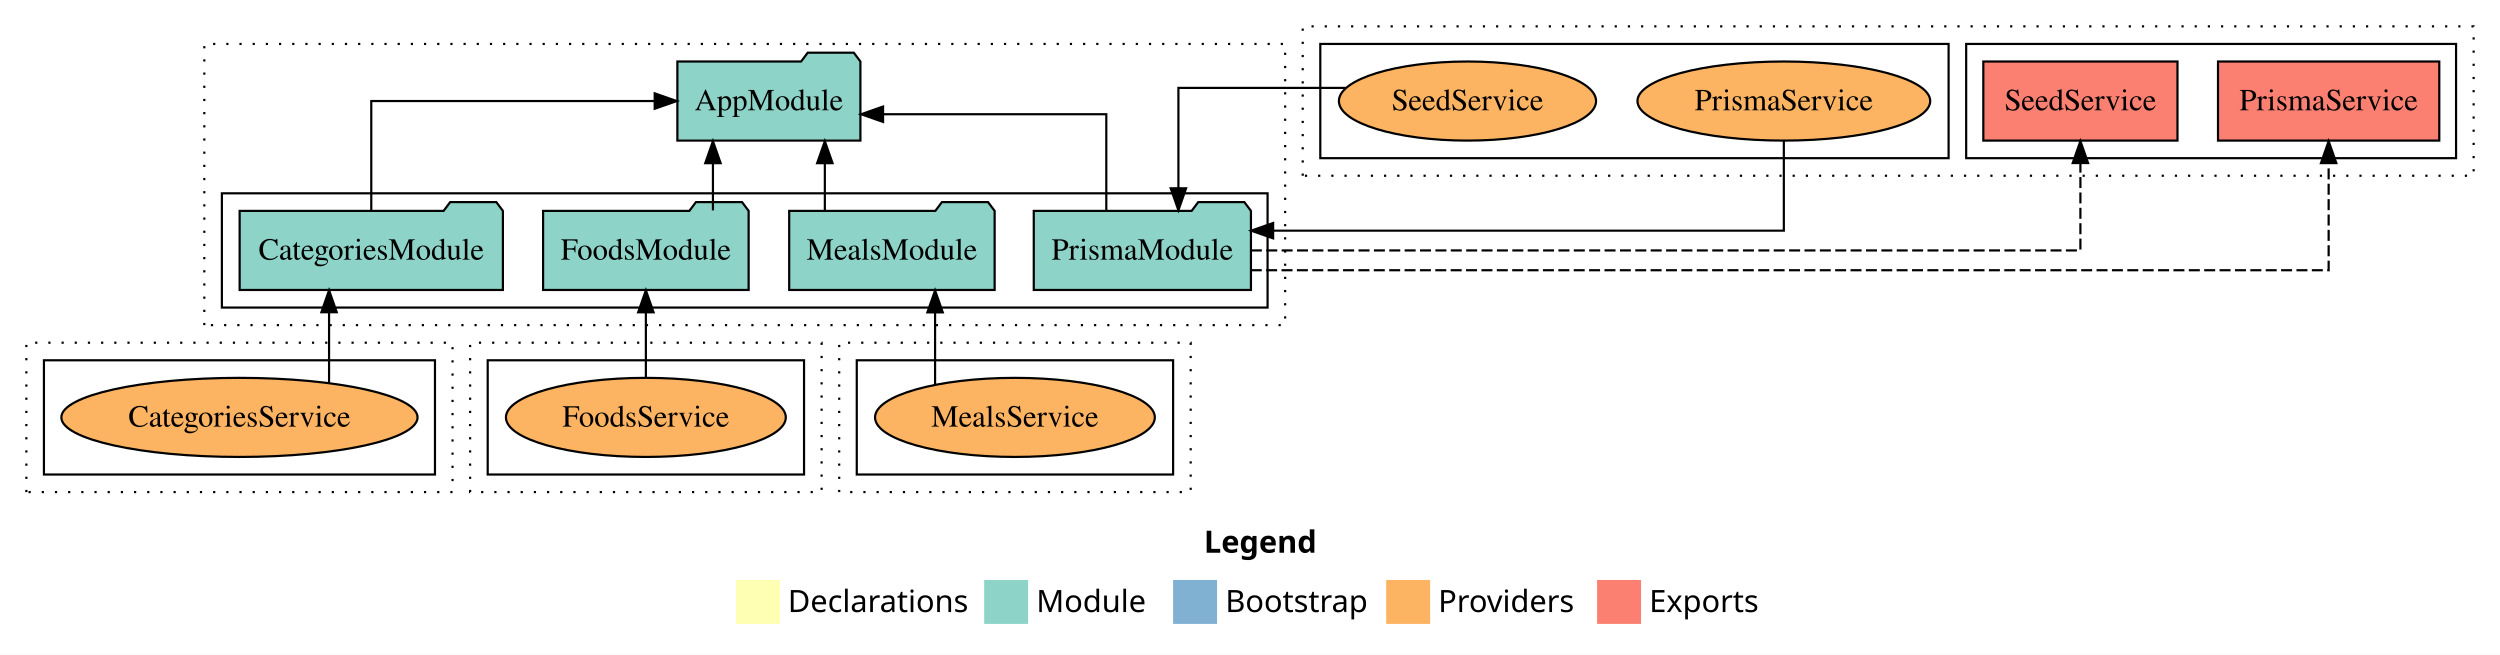
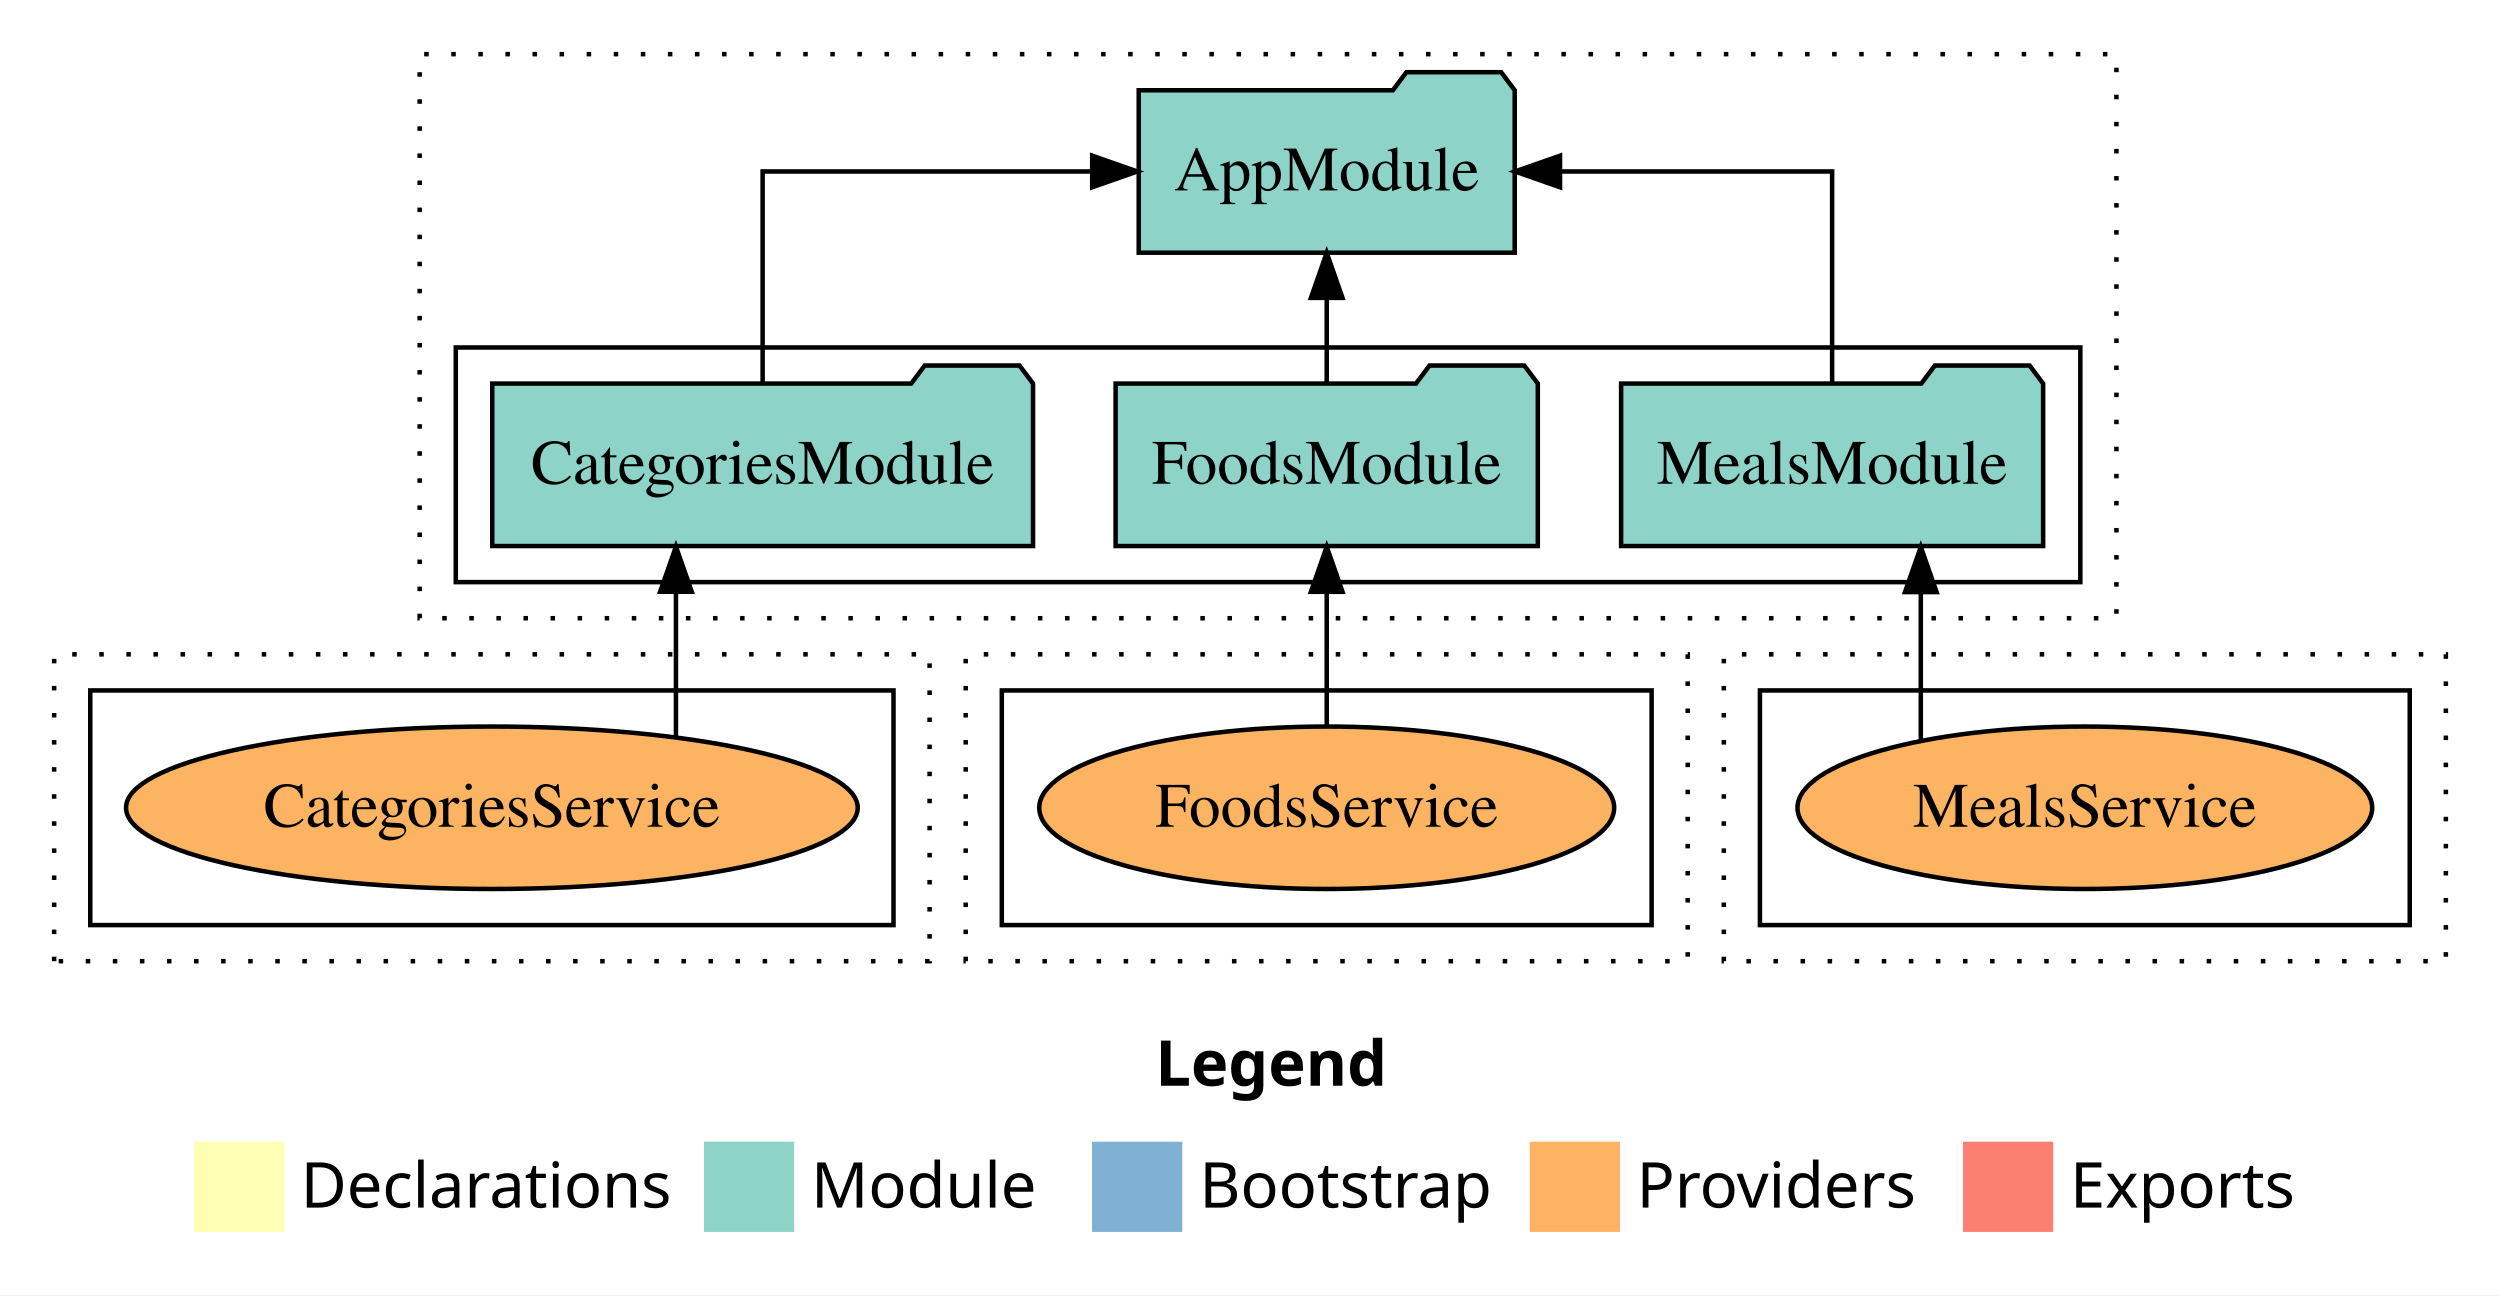
- <svg xmlns="http://www.w3.org/2000/svg" width="1138pt" height="298pt" viewBox="0.00 0.00 1138.00 298.00">
-   <g id="graph0" class="graph" transform="scale(1 1) rotate(0) translate(4 294)">
-     <polygon fill="white" stroke="transparent" points="-4,4 -4,-294 1134,-294 1134,4 -4,4" />
-     <text text-anchor="start" x="544.01" y="-42.4" font-family="Times-12" font-weight="bold" font-size="14.00">Legend</text>
-     <polygon fill="#ffffb3" stroke="transparent" points="331,-10 331,-30 351,-30 351,-10 331,-10" />
-     <text text-anchor="start" x="354.63" y="-15.4" font-family="Times-12" font-size="14.00">  Declarations</text>
-     <polygon fill="#8dd3c7" stroke="transparent" points="444,-10 444,-30 464,-30 464,-10 444,-10" />
-     <text text-anchor="start" x="467.73" y="-15.4" font-family="Times-12" font-size="14.00">  Module</text>
-     <polygon fill="#80b1d3" stroke="transparent" points="530,-10 530,-30 550,-30 550,-10 530,-10" />
-     <text text-anchor="start" x="553.78" y="-15.4" font-family="Times-12" font-size="14.00">  Bootstrap</text>
-     <polygon fill="#fdb462" stroke="transparent" points="627,-10 627,-30 647,-30 647,-10 627,-10" />
-     <text text-anchor="start" x="650.67" y="-15.4" font-family="Times-12" font-size="14.00">  Providers</text>
-     <polygon fill="#fb8072" stroke="transparent" points="723,-10 723,-30 743,-30 743,-10 723,-10" />
-     <text text-anchor="start" x="746.73" y="-15.4" font-family="Times-12" font-size="14.00">  Exports</text>
+ <svg xmlns="http://www.w3.org/2000/svg" width="554pt" height="287pt" viewBox="0.00 0.00 554.00 287.00">
+   <g id="graph0" class="graph" transform="scale(1 1) rotate(0) translate(4 283)">
+     <polygon fill="white" stroke="transparent" points="-4,4 -4,-283 550,-283 550,4 -4,4" />
+     <text text-anchor="start" x="252.01" y="-42.4" font-family="Times-12" font-weight="bold" font-size="14.00">Legend</text>
+     <polygon fill="#ffffb3" stroke="transparent" points="39,-10 39,-30 59,-30 59,-10 39,-10" />
+     <text text-anchor="start" x="62.63" y="-15.4" font-family="Times-12" font-size="14.00">  Declarations</text>
+     <polygon fill="#8dd3c7" stroke="transparent" points="152,-10 152,-30 172,-30 172,-10 152,-10" />
+     <text text-anchor="start" x="175.73" y="-15.4" font-family="Times-12" font-size="14.00">  Module</text>
+     <polygon fill="#80b1d3" stroke="transparent" points="238,-10 238,-30 258,-30 258,-10 238,-10" />
+     <text text-anchor="start" x="261.78" y="-15.4" font-family="Times-12" font-size="14.00">  Bootstrap</text>
+     <polygon fill="#fdb462" stroke="transparent" points="335,-10 335,-30 355,-30 355,-10 335,-10" />
+     <text text-anchor="start" x="358.67" y="-15.4" font-family="Times-12" font-size="14.00">  Providers</text>
+     <polygon fill="#fb8072" stroke="transparent" points="431,-10 431,-30 451,-30 451,-10 431,-10" />
+     <text text-anchor="start" x="454.73" y="-15.4" font-family="Times-12" font-size="14.00">  Exports</text>
    <g id="clust1" class="cluster">
-       <polygon fill="none" stroke="black" stroke-dasharray="1,5" points="89,-146 89,-274 581,-274 581,-146 89,-146" />
+       <polygon fill="none" stroke="black" stroke-dasharray="1,5" points="89,-146 89,-271 465,-271 465,-146 89,-146" />
    </g>
    <g id="clust3" class="cluster">
-       <polygon fill="none" stroke="black" points="97,-154 97,-206 573,-206 573,-154 97,-154" />
+       <polygon fill="none" stroke="black" points="97,-154 97,-206 457,-206 457,-154 97,-154" />
    </g>
    <g id="clust7" class="cluster">
      <polygon fill="none" stroke="black" stroke-dasharray="1,5" points="8,-70 8,-138 202,-138 202,-70 8,-70" />
    </g>
    <g id="clust12" class="cluster">
      <polygon fill="none" stroke="black" points="16,-78 16,-130 194,-130 194,-78 16,-78" />
    </g>
    <g id="clust13" class="cluster">
      <polygon fill="none" stroke="black" stroke-dasharray="1,5" points="210,-70 210,-138 370,-138 370,-70 210,-70" />
    </g>
    <g id="clust18" class="cluster">
      <polygon fill="none" stroke="black" points="218,-78 218,-130 362,-130 362,-78 218,-78" />
    </g>
    <g id="clust19" class="cluster">
      <polygon fill="none" stroke="black" stroke-dasharray="1,5" points="378,-70 378,-138 538,-138 538,-70 378,-70" />
    </g>
    <g id="clust24" class="cluster">
      <polygon fill="none" stroke="black" points="386,-78 386,-130 530,-130 530,-78 386,-78" />
    </g>
-     <g id="clust25" class="cluster">
-       <polygon fill="none" stroke="black" stroke-dasharray="1,5" points="589,-214 589,-282 1122,-282 1122,-214 589,-214" />
-     </g>
-     <g id="clust28" class="cluster">
-       <polygon fill="none" stroke="black" points="891,-222 891,-274 1114,-274 1114,-222 891,-222" />
-     </g>
-     <g id="clust30" class="cluster">
-       <polygon fill="none" stroke="black" points="597,-222 597,-274 883,-274 883,-222 597,-222" />
-     </g>
    <g id="node1" class="node">
      <polygon fill="#8dd3c7" stroke="black" points="224.92,-198 221.92,-202 200.92,-202 197.92,-198 105.08,-198 105.08,-162 224.92,-162 224.92,-198" />
      <text text-anchor="middle" x="165" y="-175.8" font-family="Times,serif" font-size="14.00">CategoriesModule</text>
    </g>
-     <g id="node5" class="node">
-       <polygon fill="#8dd3c7" stroke="black" points="387.66,-266 384.66,-270 363.66,-270 360.66,-266 304.34,-266 304.34,-230 387.66,-230 387.66,-266" />
-       <text text-anchor="middle" x="346" y="-243.8" font-family="Times,serif" font-size="14.00">AppModule</text>
+     <g id="node4" class="node">
+       <polygon fill="#8dd3c7" stroke="black" points="331.66,-263 328.66,-267 307.66,-267 304.66,-263 248.34,-263 248.34,-227 331.66,-227 331.66,-263" />
+       <text text-anchor="middle" x="290" y="-240.8" font-family="Times,serif" font-size="14.00">AppModule</text>
    </g>
    <g id="edge1" class="edge">
-       <path fill="none" stroke="black" d="M165,-198.22C165,-218.37 165,-248 165,-248 165,-248 294.02,-248 294.02,-248" />
-       <polygon fill="black" stroke="black" points="294.02,-251.5 304.02,-248 294.02,-244.5 294.02,-251.5" />
+       <path fill="none" stroke="black" d="M165,-198.11C165,-217.34 165,-245 165,-245 165,-245 238.03,-245 238.03,-245" />
+       <polygon fill="black" stroke="black" points="238.03,-248.5 248.03,-245 238.03,-241.5 238.03,-248.5" />
    </g>
    <g id="node2" class="node">
      <polygon fill="#8dd3c7" stroke="black" points="336.78,-198 333.78,-202 312.78,-202 309.78,-198 243.22,-198 243.22,-162 336.78,-162 336.78,-198" />
      <text text-anchor="middle" x="290" y="-175.8" font-family="Times,serif" font-size="14.00">FoodsModule</text>
    </g>
    <g id="edge2" class="edge">
-       <path fill="none" stroke="black" d="M320.53,-198.22C320.53,-198.22 320.53,-219.73 320.53,-219.73" />
-       <polygon fill="black" stroke="black" points="317.03,-219.73 320.53,-229.73 324.03,-219.73 317.03,-219.73" />
+       <path fill="none" stroke="black" d="M290,-198.11C290,-198.11 290,-216.99 290,-216.99" />
+       <polygon fill="black" stroke="black" points="286.5,-216.99 290,-226.99 293.5,-216.99 286.5,-216.99" />
    </g>
    <g id="node3" class="node">
      <polygon fill="#8dd3c7" stroke="black" points="448.76,-198 445.76,-202 424.76,-202 421.76,-198 355.24,-198 355.24,-162 448.76,-162 448.76,-198" />
      <text text-anchor="middle" x="402" y="-175.8" font-family="Times,serif" font-size="14.00">MealsModule</text>
    </g>
    <g id="edge3" class="edge">
-       <path fill="none" stroke="black" d="M371.47,-198.22C371.47,-198.22 371.47,-219.73 371.47,-219.73" />
-       <polygon fill="black" stroke="black" points="367.97,-219.73 371.47,-229.73 374.97,-219.73 367.97,-219.73" />
+       <path fill="none" stroke="black" d="M402,-198.11C402,-217.34 402,-245 402,-245 402,-245 341.7,-245 341.7,-245" />
+       <polygon fill="black" stroke="black" points="341.7,-241.5 331.7,-245 341.7,-248.5 341.7,-241.5" />
    </g>
-     <g id="node4" class="node">
-       <polygon fill="#8dd3c7" stroke="black" points="565.43,-198 562.43,-202 541.43,-202 538.43,-198 466.57,-198 466.57,-162 565.43,-162 565.43,-198" />
-       <text text-anchor="middle" x="516" y="-175.8" font-family="Times,serif" font-size="14.00">PrismaModule</text>
-     </g>
-     <g id="edge4" class="edge">
-       <path fill="none" stroke="black" d="M499.59,-198.27C499.59,-216.56 499.59,-242 499.59,-242 499.59,-242 397.97,-242 397.97,-242" />
-       <polygon fill="black" stroke="black" points="397.97,-238.5 387.97,-242 397.97,-245.5 397.97,-238.5" />
-     </g>
-     <g id="node9" class="node">
-       <polygon fill="#fb8072" stroke="black" points="1106.36,-266 1005.64,-266 1005.64,-230 1106.36,-230 1106.36,-266" />
-       <text text-anchor="middle" x="1056" y="-243.8" font-family="Times,serif" font-size="14.00">PrismaService </text>
-     </g>
-     <g id="edge8" class="edge">
-       <path fill="none" stroke="black" stroke-dasharray="5,2" d="M565.35,-171C698.66,-171 1056,-171 1056,-171 1056,-171 1056,-219.75 1056,-219.75" />
-       <polygon fill="black" stroke="black" points="1052.5,-219.75 1056,-229.75 1059.5,-219.75 1052.5,-219.75" />
-     </g>
-     <g id="node10" class="node">
-       <polygon fill="#fb8072" stroke="black" points="987.19,-266 898.81,-266 898.81,-230 987.19,-230 987.19,-266" />
-       <text text-anchor="middle" x="943" y="-243.8" font-family="Times,serif" font-size="14.00">SeedService </text>
-     </g>
-     <g id="edge9" class="edge">
-       <path fill="none" stroke="black" stroke-dasharray="5,2" d="M565.4,-180C677.8,-180 943,-180 943,-180 943,-180 943,-219.78 943,-219.78" />
-       <polygon fill="black" stroke="black" points="939.5,-219.78 943,-229.78 946.5,-219.78 939.5,-219.78" />
-     </g>
-     <g id="node6" class="node">
+     <g id="node5" class="node">
      <ellipse fill="#fdb462" stroke="black" cx="105" cy="-104" rx="81.07" ry="18" />
      <text text-anchor="middle" x="105" y="-99.8" font-family="Times,serif" font-size="14.00">CategoriesService</text>
    </g>
-     <g id="edge5" class="edge">
+     <g id="edge4" class="edge">
      <path fill="none" stroke="black" d="M145.79,-119.75C145.79,-119.75 145.79,-151.87 145.79,-151.87" />
      <polygon fill="black" stroke="black" points="142.29,-151.87 145.79,-161.87 149.29,-151.87 142.29,-151.87" />
    </g>
-     <g id="node7" class="node">
+     <g id="node6" class="node">
      <ellipse fill="#fdb462" stroke="black" cx="290" cy="-104" rx="63.7" ry="18" />
      <text text-anchor="middle" x="290" y="-99.8" font-family="Times,serif" font-size="14.00">FoodsService</text>
    </g>
-     <g id="edge6" class="edge">
+     <g id="edge5" class="edge">
      <path fill="none" stroke="black" d="M290,-122.01C290,-122.01 290,-151.85 290,-151.85" />
      <polygon fill="black" stroke="black" points="286.5,-151.85 290,-161.85 293.5,-151.85 286.5,-151.85" />
    </g>
-     <g id="node8" class="node">
+     <g id="node7" class="node">
      <ellipse fill="#fdb462" stroke="black" cx="458" cy="-104" rx="63.68" ry="18" />
      <text text-anchor="middle" x="458" y="-99.8" font-family="Times,serif" font-size="14.00">MealsService</text>
    </g>
-     <g id="edge7" class="edge">
+     <g id="edge6" class="edge">
      <path fill="none" stroke="black" d="M421.65,-119.02C421.65,-119.02 421.65,-151.8 421.65,-151.8" />
      <polygon fill="black" stroke="black" points="418.15,-151.8 421.65,-161.8 425.15,-151.8 418.15,-151.8" />
    </g>
-     <g id="node11" class="node">
-       <ellipse fill="#fdb462" stroke="black" cx="808" cy="-248" rx="66.63" ry="18" />
-       <text text-anchor="middle" x="808" y="-243.8" font-family="Times,serif" font-size="14.00">PrismaService</text>
-     </g>
-     <g id="edge10" class="edge">
-       <path fill="none" stroke="black" d="M808,-229.98C808,-212.63 808,-189 808,-189 808,-189 575.53,-189 575.53,-189" />
-       <polygon fill="black" stroke="black" points="575.53,-185.5 565.53,-189 575.53,-192.5 575.53,-185.5" />
-     </g>
-     <g id="node12" class="node">
-       <ellipse fill="#fdb462" stroke="black" cx="664" cy="-248" rx="58.53" ry="18" />
-       <text text-anchor="middle" x="664" y="-243.8" font-family="Times,serif" font-size="14.00">SeedService</text>
-     </g>
-     <g id="edge11" class="edge">
-       <path fill="none" stroke="black" d="M608.57,-254C572.61,-254 532.41,-254 532.41,-254 532.41,-254 532.41,-208.29 532.41,-208.29" />
-       <polygon fill="black" stroke="black" points="535.91,-208.29 532.41,-198.29 528.91,-208.29 535.91,-208.29" />
-     </g>
  </g>
</svg>
